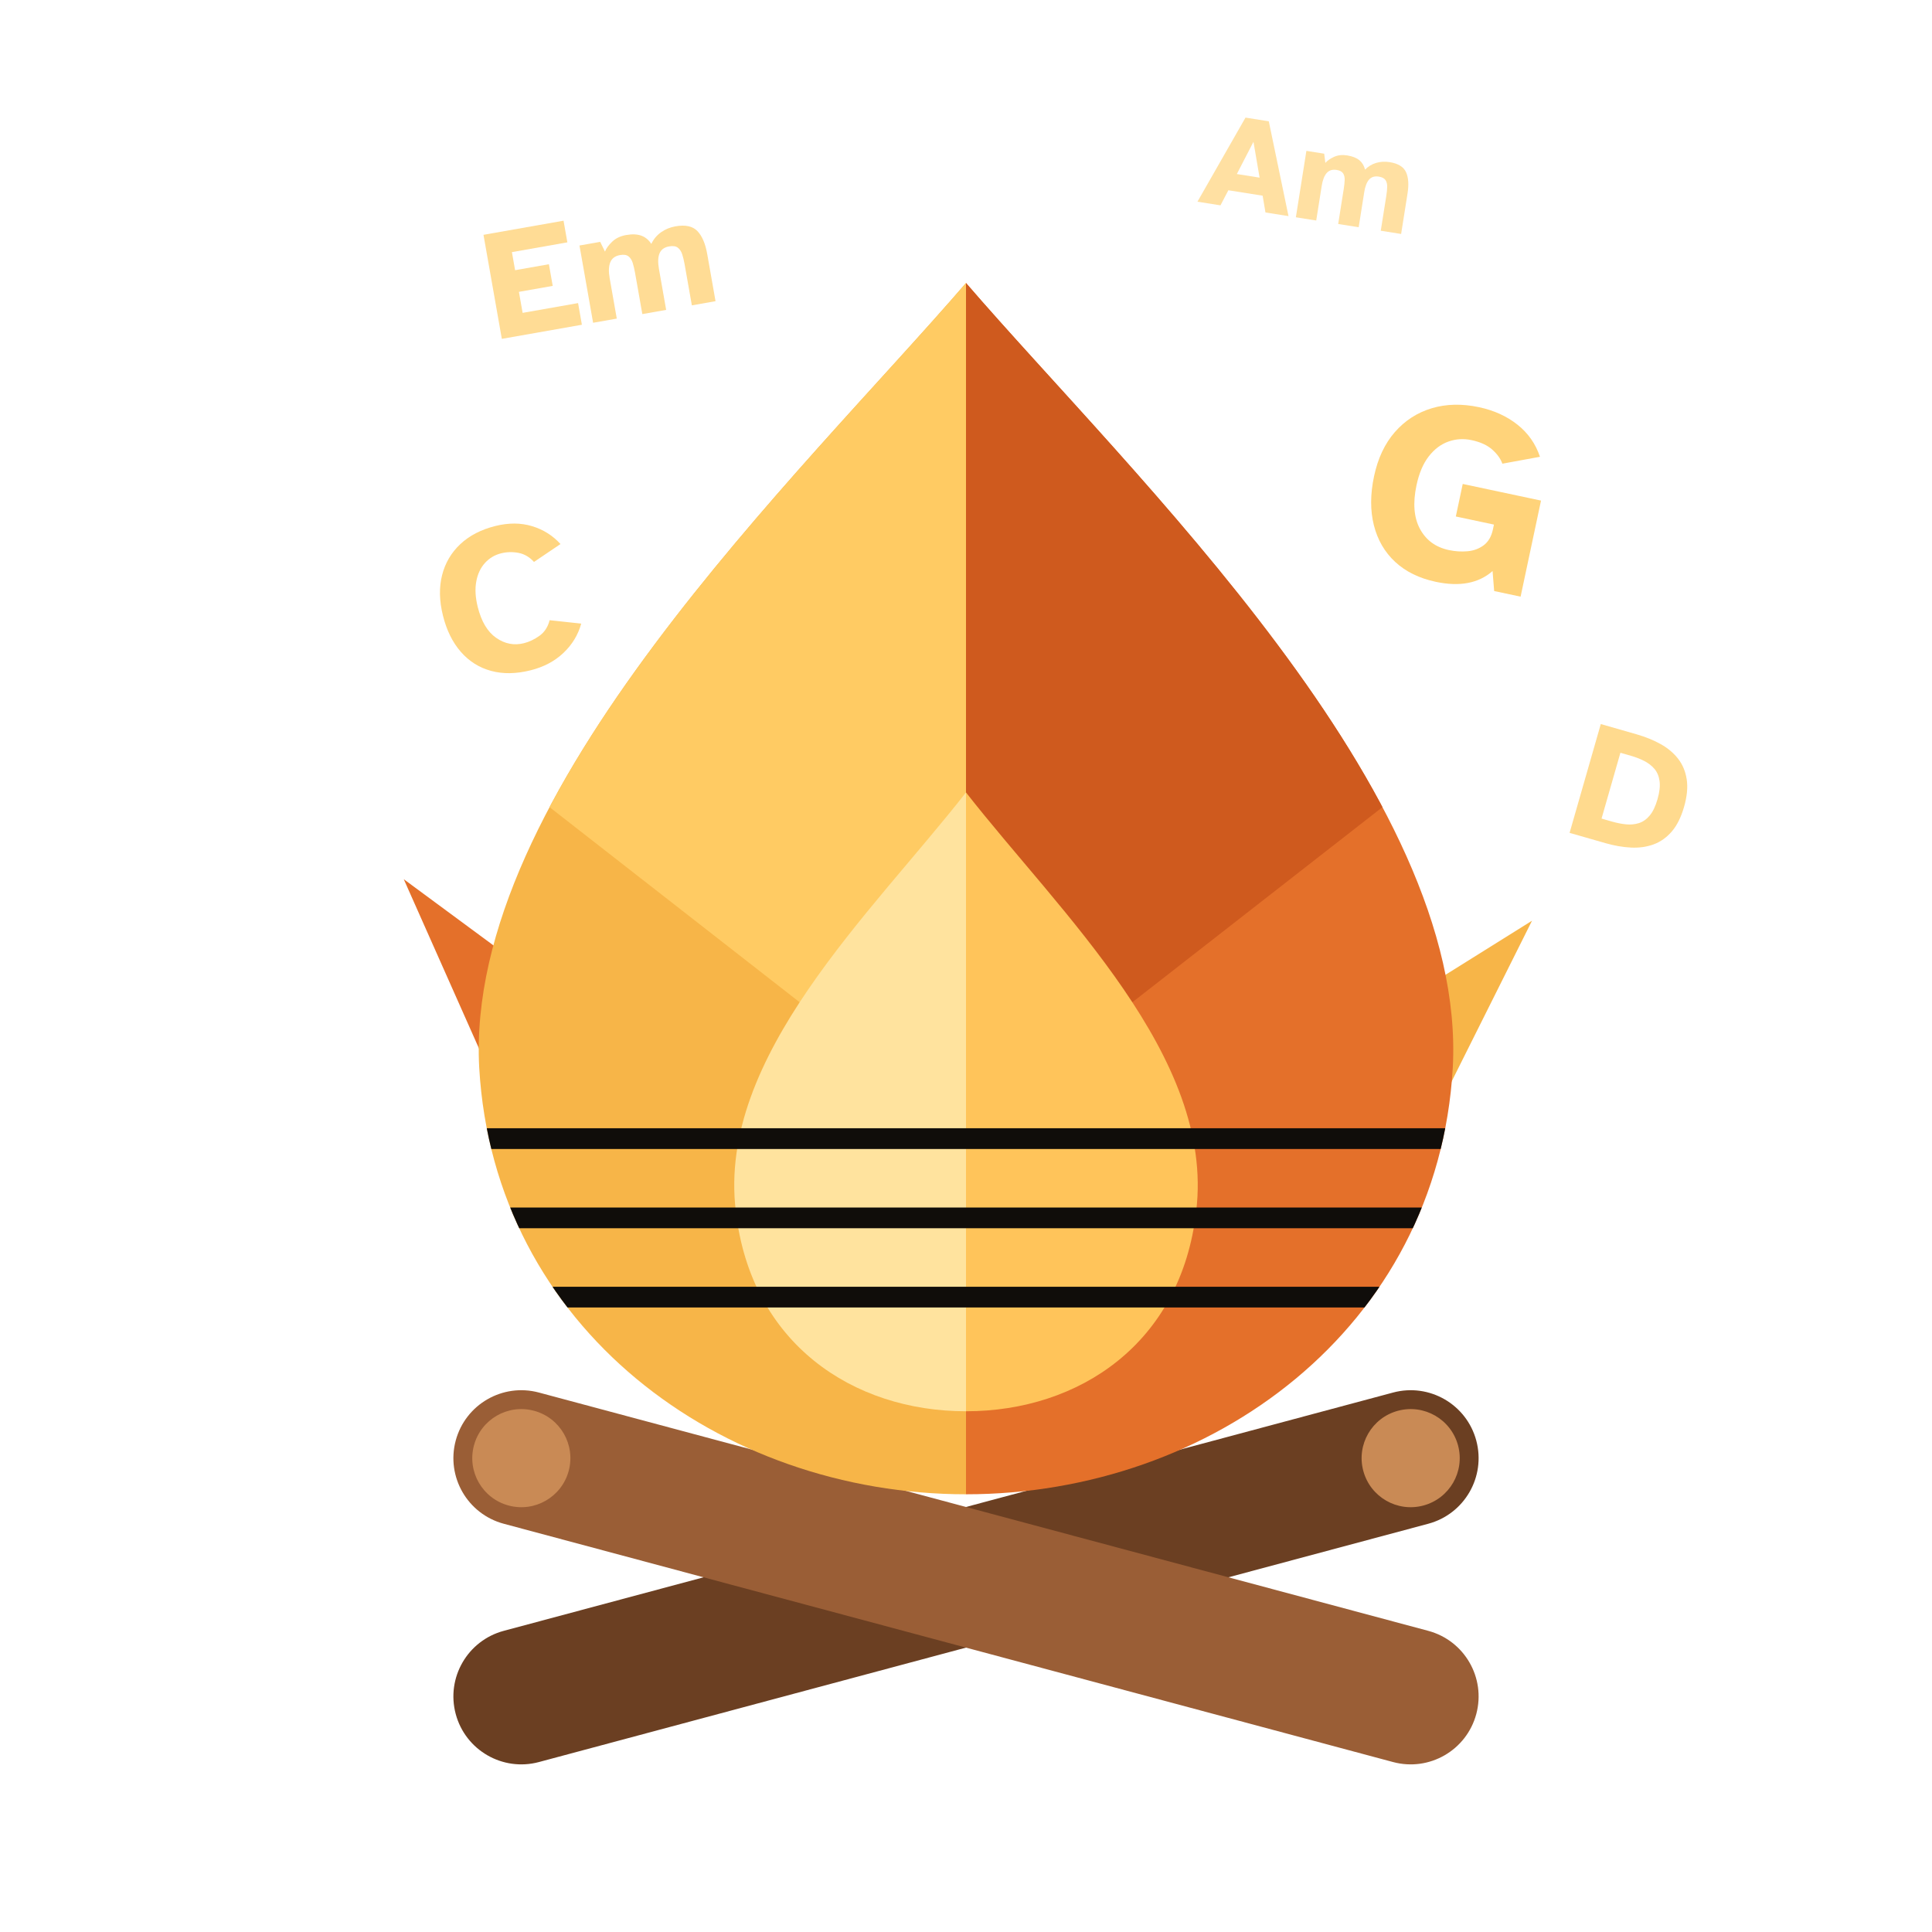
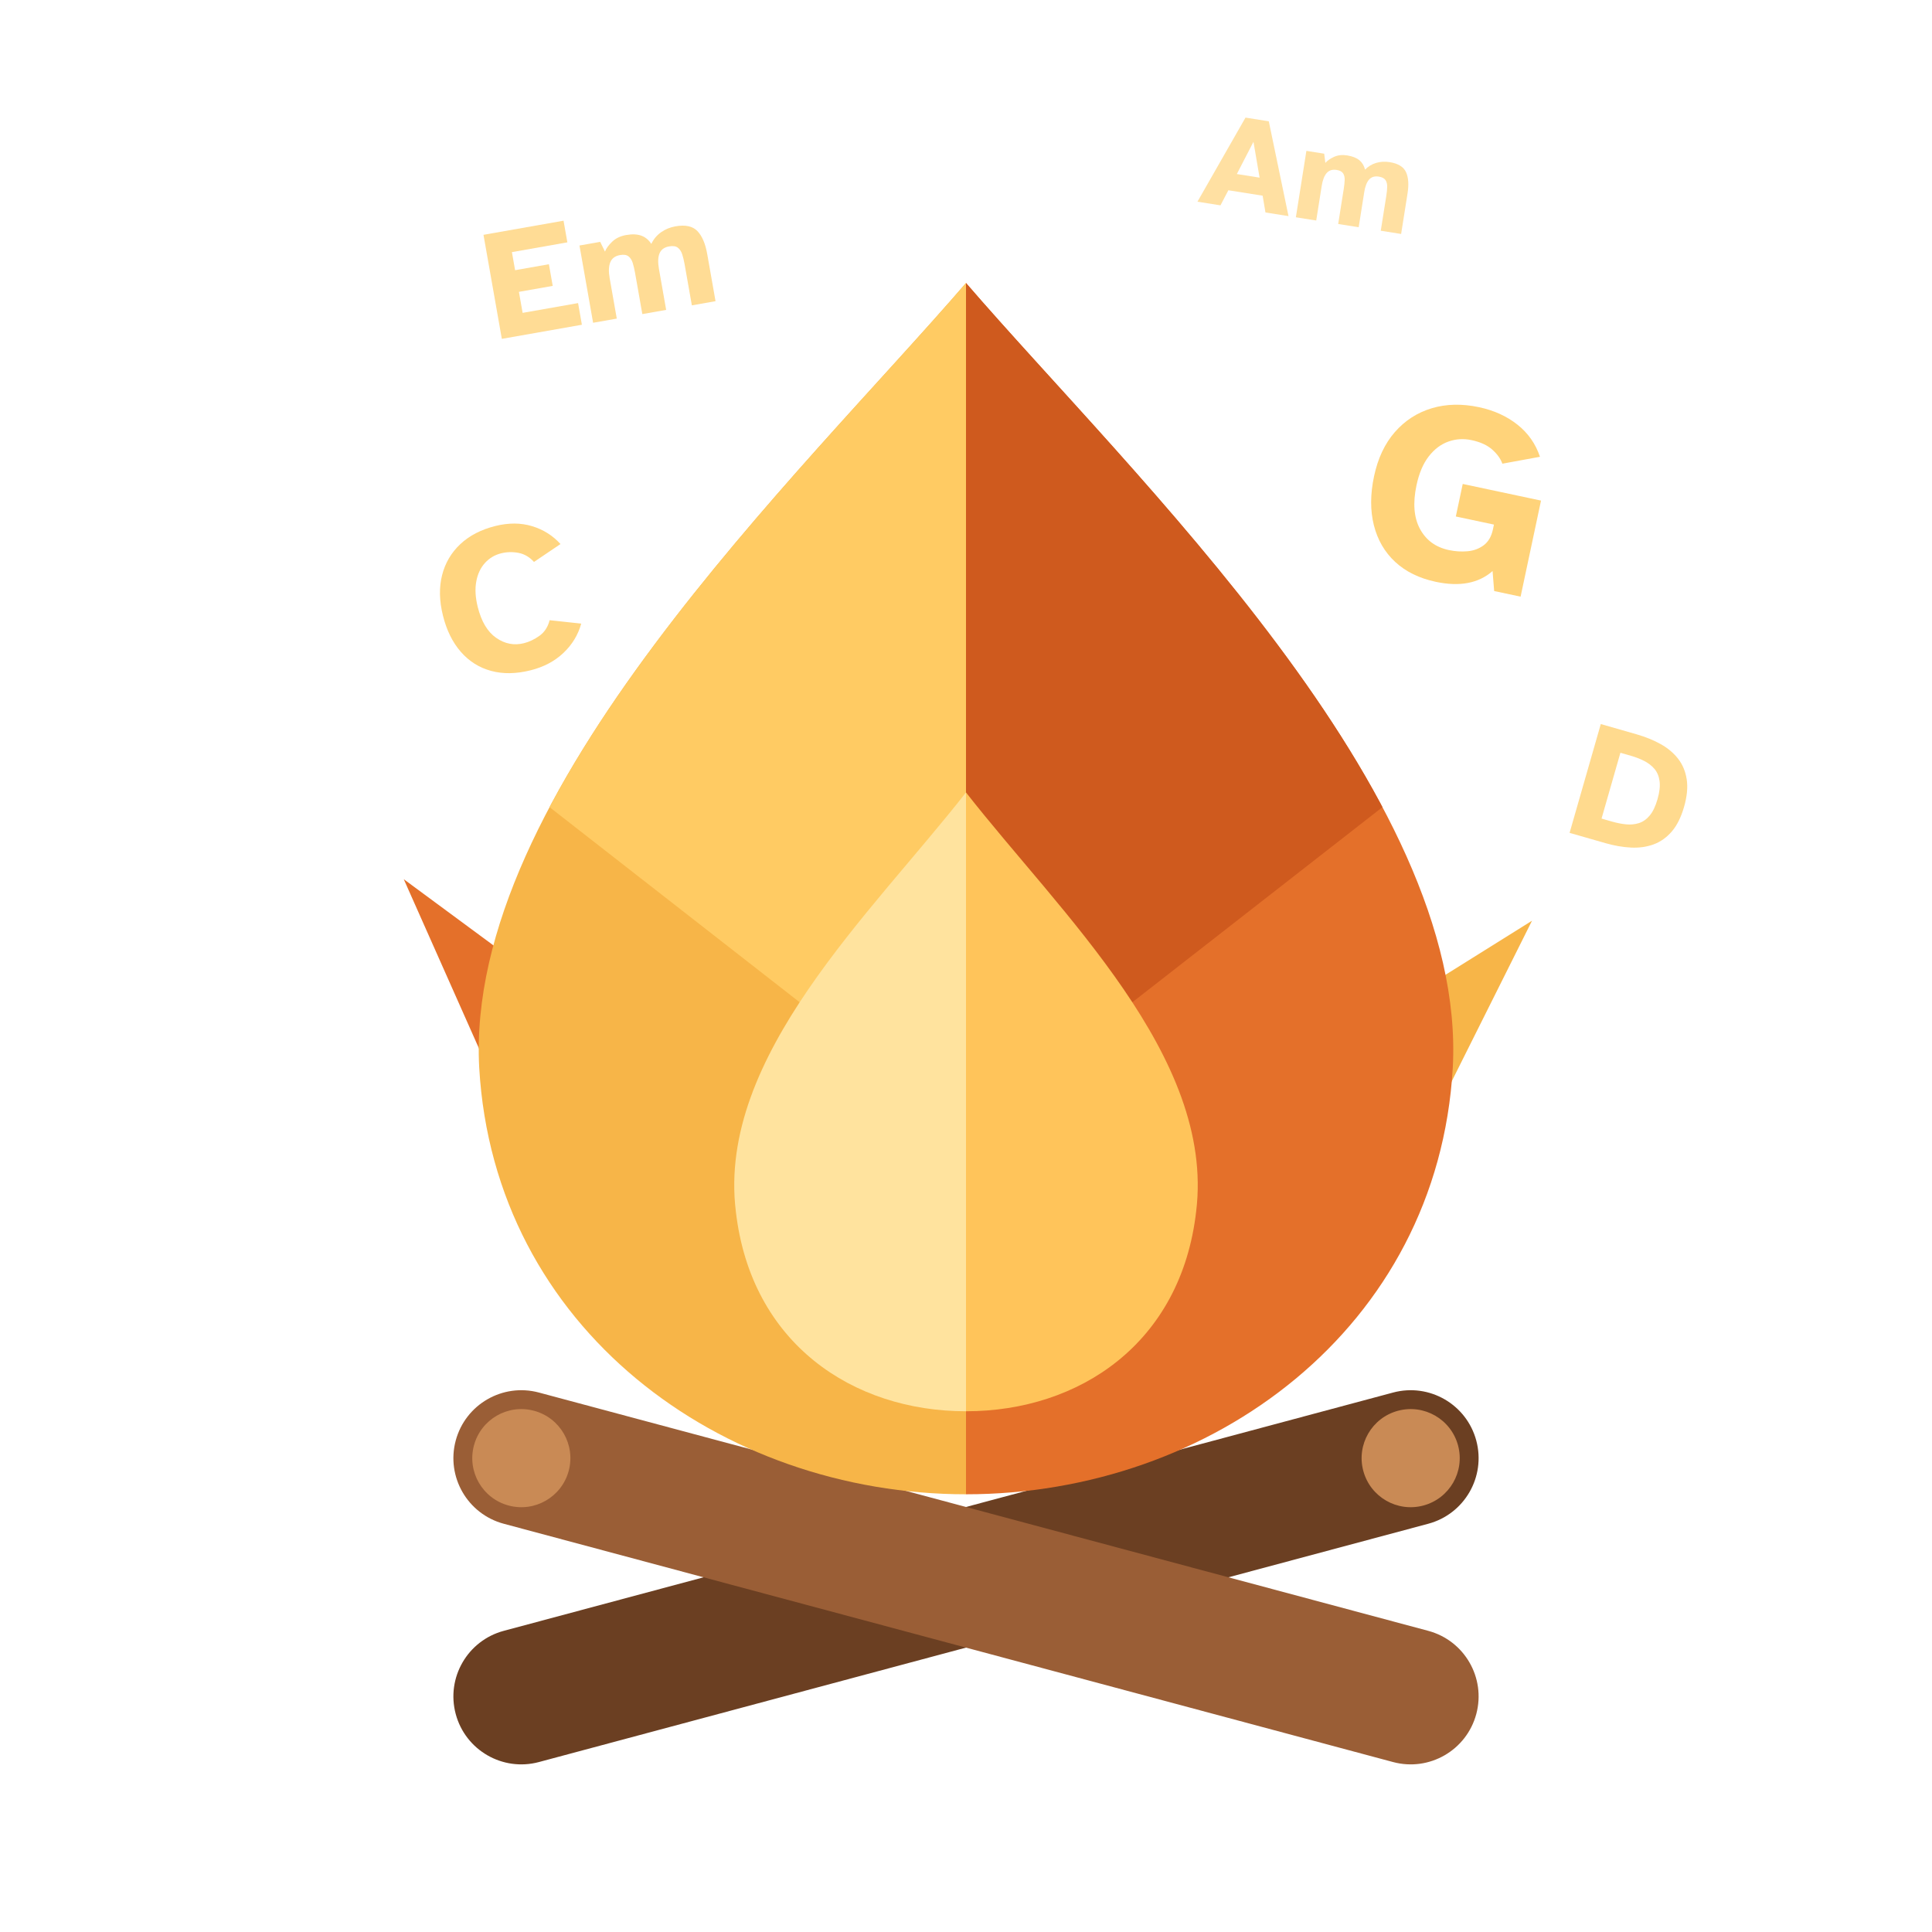
<svg xmlns="http://www.w3.org/2000/svg" width="1024" height="1024" viewBox="0 0 1024 1024">
  <defs>
    <clipPath id="pick">
      <path d="M512 150 C600 252 778 420 770 566 C762 704 642 792 512 792 C382 792 262 704 254 566 C246 420 424 252 512 150 Z" />
    </clipPath>
  </defs>
  <g transform="rotate(-15 512 836)">
    <rect x="232" y="800" width="560" height="72" rx="36" fill="#6B3F22" />
    <circle cx="756" cy="836" r="26" fill="#C98A55" />
  </g>
  <g transform="rotate(15 512 836)">
    <rect x="232" y="800" width="560" height="72" rx="36" fill="#9A5E36" />
    <circle cx="268" cy="836" r="26" fill="#C98A55" />
  </g>
  <polygon points="318,700 214,466 420,618" fill="#E4702A" />
  <polygon points="706,700 812,488 604,618" fill="#F7B548" />
  <g clip-path="url(#pick)">
    <rect x="200" y="120" width="312" height="700" fill="#F7B548" />
    <rect x="512" y="120" width="312" height="700" fill="#E4702A" />
    <polygon points="512,140 512,600 230,380" fill="#FFCB63" />
    <polygon points="512,140 794,380 512,600" fill="#CF5A1E" />
  </g>
  <clipPath id="core">
    <path d="M512 420 C562 484 644 560 634 642 C626 712 572 748 512 748 C452 748 398 712 390 642 C380 560 462 484 512 420 Z" />
  </clipPath>
  <g clip-path="url(#core)">
    <rect x="380" y="400" width="132" height="360" fill="#FFE39E" />
    <rect x="512" y="400" width="132" height="360" fill="#FFC45A" />
  </g>
-   <rect x="200" y="598" width="624" height="11" rx="5.5" fill="#100D0A" clip-path="url(#pick)" />
-   <rect x="200" y="640" width="624" height="11" rx="5.5" fill="#100D0A" clip-path="url(#pick)" />
-   <rect x="200" y="682" width="624" height="11" rx="5.5" fill="#100D0A" clip-path="url(#pick)" />
  <g fill="#FFD37A">
    <g transform="translate(772 262) rotate(12) scale(0.13772 -0.13772) translate(0 -334)">
      <path transform="translate(-360 0)" d="M352 -12Q254 -12 183.0 30.5Q112 73 73.5 151.5Q35 230 35 336Q35 442 78.0 519.0Q121 596 197.5 638.0Q274 680 375 680Q463 680 533.5 645.0Q604 610 644 542L508 486Q492 512 458.5 531.0Q425 550 373 550Q326 550 287.0 526.0Q248 502 225.0 454.5Q202 407 202 336Q202 231 250.0 174.5Q298 118 376 118Q413 118 447.0 128.5Q481 139 503.0 164.0Q525 189 525 231V250H375V378H683V0H579L557 74Q493 -12 352 -12Z" />
    </g>
  </g>
  <g fill="#FFD37A" opacity="0.95">
    <g transform="translate(268 318) rotate(-14) scale(0.11377 -0.11377) translate(0 -334)">
      <path transform="translate(-336 0)" d="M369 -12Q265 -12 190.0 30.0Q115 72 75.0 150.0Q35 228 35 334Q35 440 76.5 517.5Q118 595 194.0 637.5Q270 680 373 680Q468 680 538.5 638.0Q609 596 647 525L507 474Q485 515 447.0 532.5Q409 550 368 550Q322 550 284.0 524.5Q246 499 224.0 450.5Q202 402 202 334Q202 229 250.5 173.5Q299 118 370 118Q408 118 448.5 134.0Q489 150 512 193L651 142Q611 71 537.5 29.5Q464 -12 369 -12Z" />
    </g>
  </g>
  <g fill="#FFD37A" opacity="0.85">
    <g transform="translate(866 420) rotate(16) scale(0.08982 -0.08982) translate(0 -334)">
      <path transform="translate(-343 0)" d="M44 0V668H264Q346 668 416.5 651.5Q487 635 539.5 596.5Q592 558 621.5 493.5Q651 429 651 334Q651 238 621.5 174.0Q592 110 539.5 71.5Q487 33 416.5 16.5Q346 0 264 0ZM202 133H267Q310 133 349.5 140.0Q389 147 420.5 167.5Q452 188 470.0 228.0Q488 268 488 334Q488 400 470.0 440.5Q452 481 420.5 501.5Q389 522 349.5 529.5Q310 537 267 537H202Z" />
    </g>
  </g>
  <g fill="#FFD37A" opacity="0.8">
    <g transform="translate(318 142) rotate(-10) scale(0.08383 -0.08383) translate(0 -334)">
      <path transform="translate(-733 0)" d="M44 0V668H558V529H202V413H419V274H202V139H558V0Z" />
      <path transform="translate(-153 0)" d="M50 0V496H183L202 430Q219 458 258.0 484.0Q297 510 352 510Q411 510 446.5 489.0Q482 468 499 427Q528 468 572.5 489.0Q617 510 669 510Q764 510 800.0 456.5Q836 403 836 302V0H684V264Q684 299 680.0 328.0Q676 357 660.0 374.5Q644 392 607 392Q561 392 540.0 359.5Q519 327 519 262V0H366V264Q366 299 362.5 328.0Q359 357 343.5 374.5Q328 392 292 392Q245 392 223.5 358.0Q202 324 202 259V0Z" />
    </g>
  </g>
  <g fill="#FFD37A" opacity="0.7">
    <g transform="translate(694 92) rotate(9) scale(0.07186 -0.07186) translate(0 -334)">
      <path transform="translate(-788 0)" d="M5 0 258 668H432L685 0H513L473 119H217L177 0ZM260 247H430L344 501Z" />
      <path transform="translate(-98 0)" d="M50 0V496H183L202 430Q219 458 258.0 484.0Q297 510 352 510Q411 510 446.5 489.0Q482 468 499 427Q528 468 572.5 489.0Q617 510 669 510Q764 510 800.0 456.5Q836 403 836 302V0H684V264Q684 299 680.0 328.0Q676 357 660.0 374.5Q644 392 607 392Q561 392 540.0 359.5Q519 327 519 262V0H366V264Q366 299 362.5 328.0Q359 357 343.5 374.5Q328 392 292 392Q245 392 223.5 358.0Q202 324 202 259V0Z" />
    </g>
  </g>
</svg>
